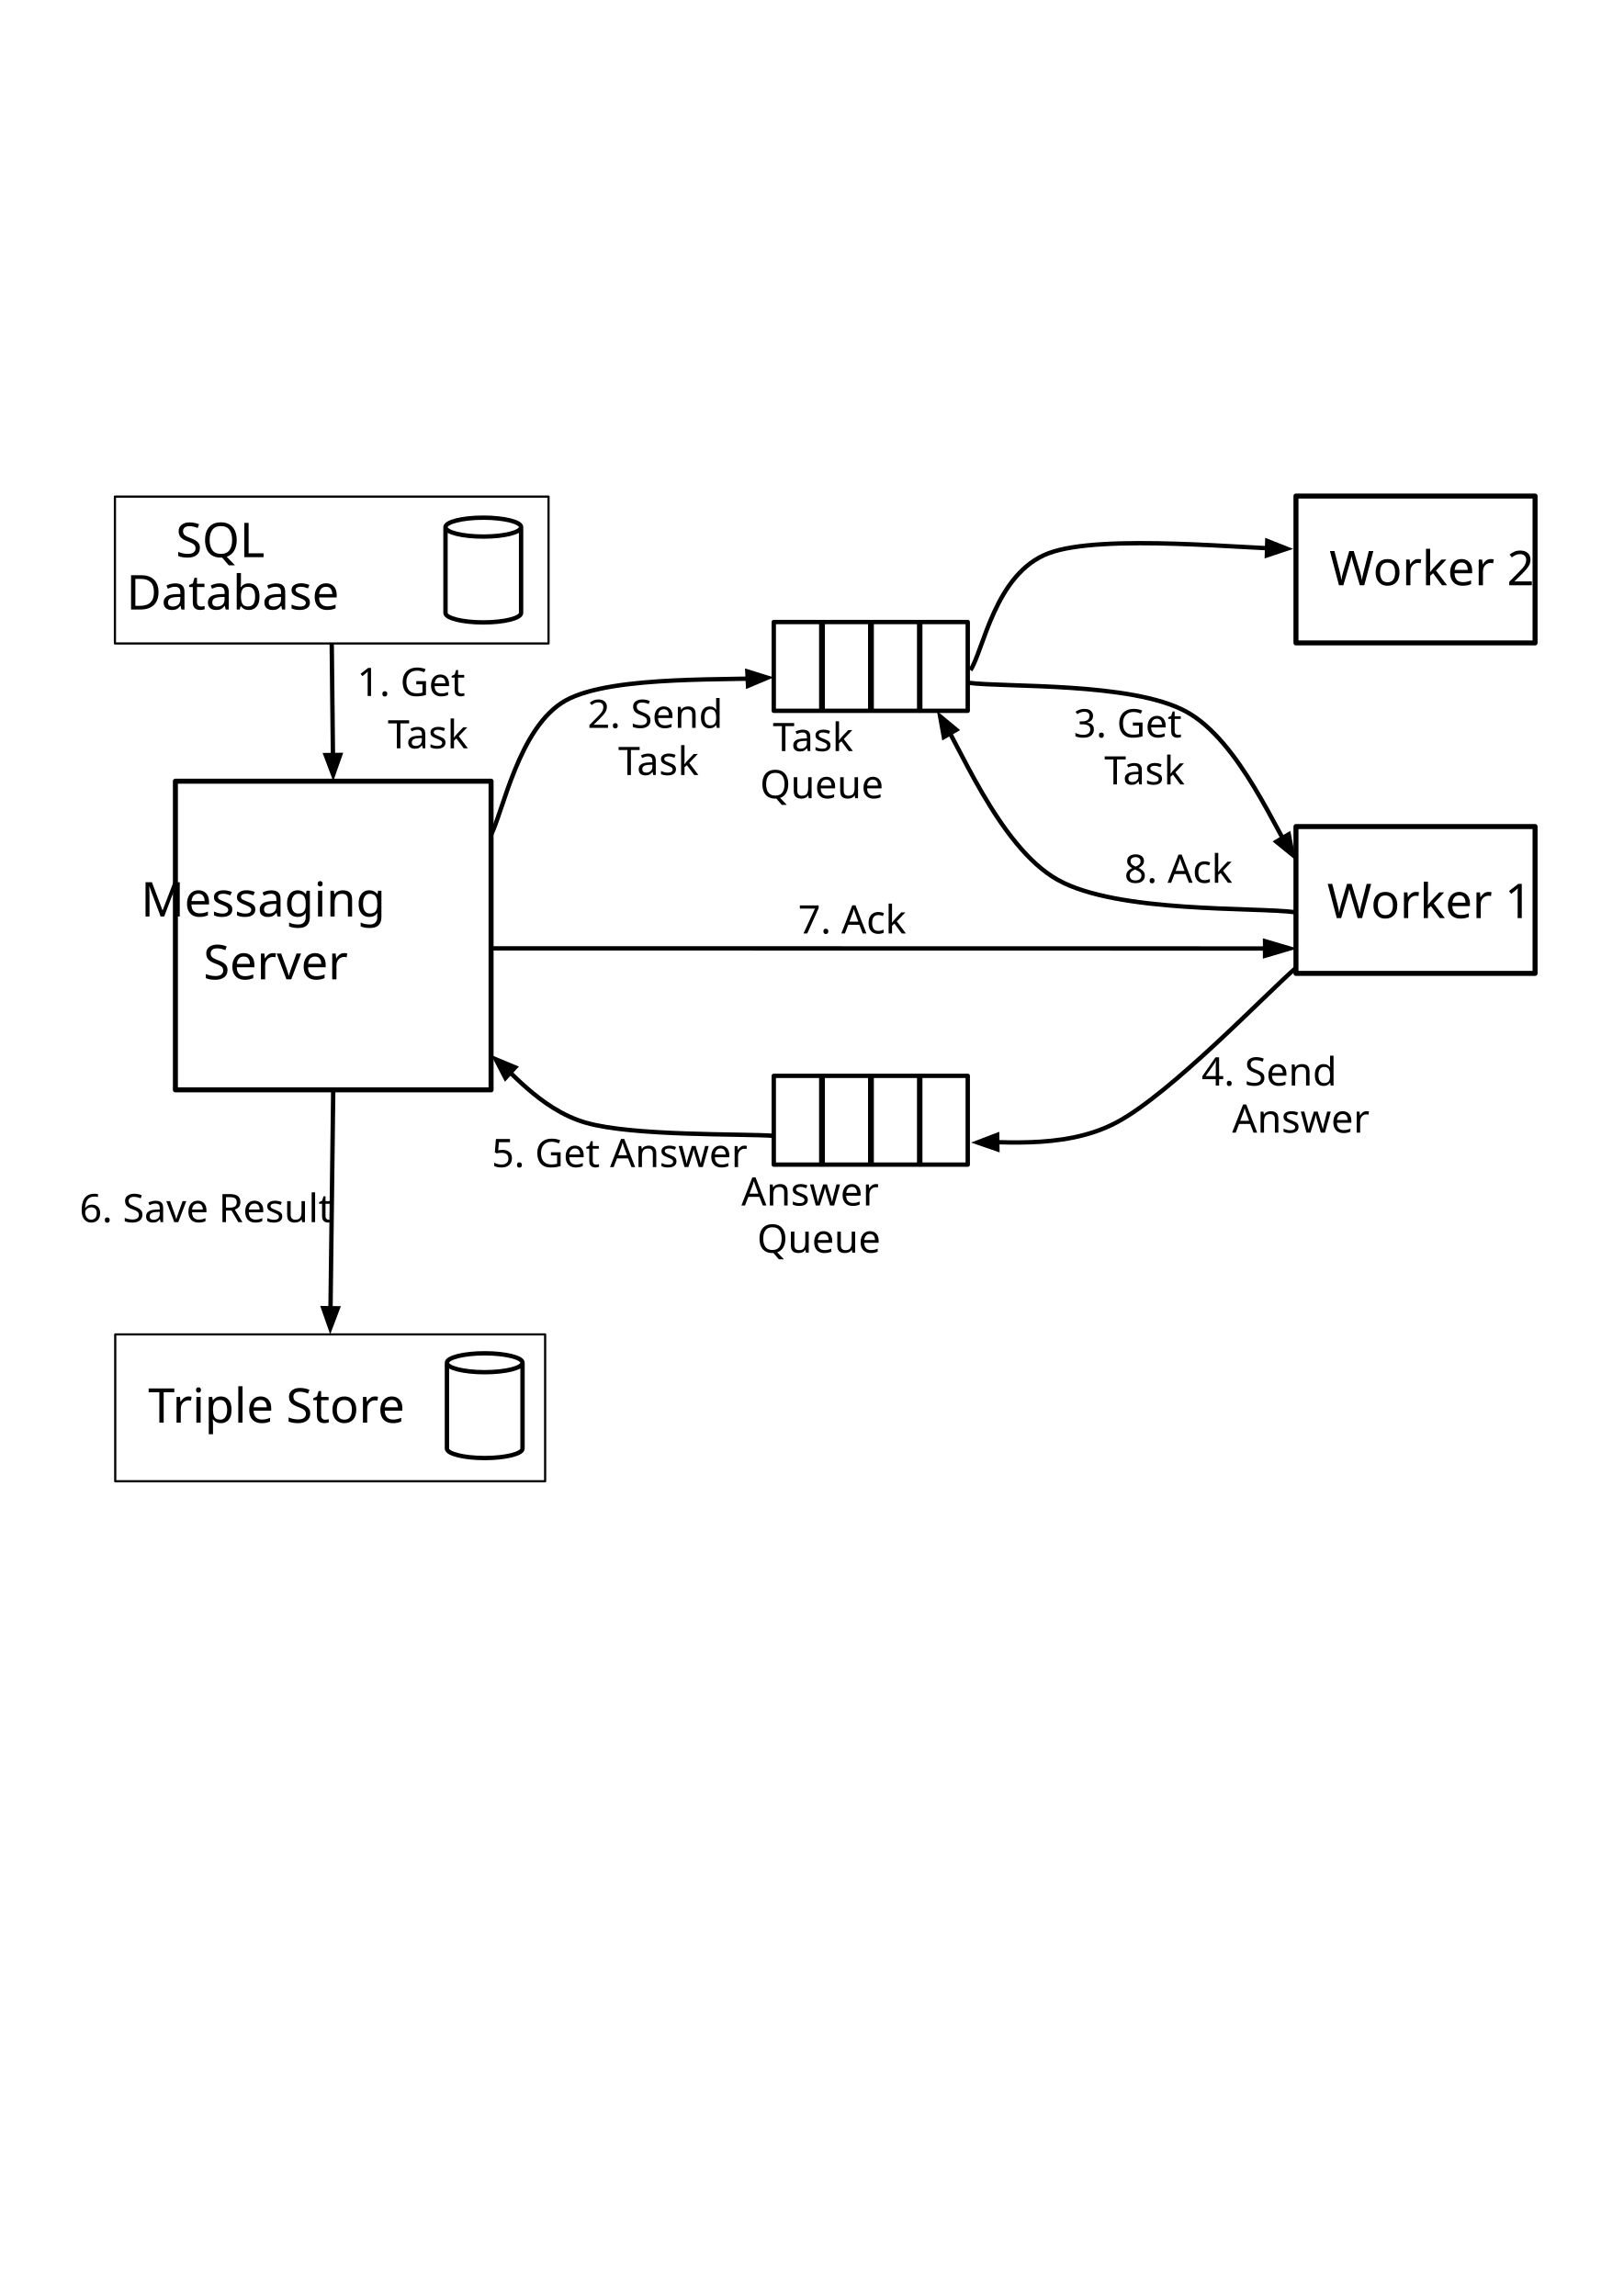
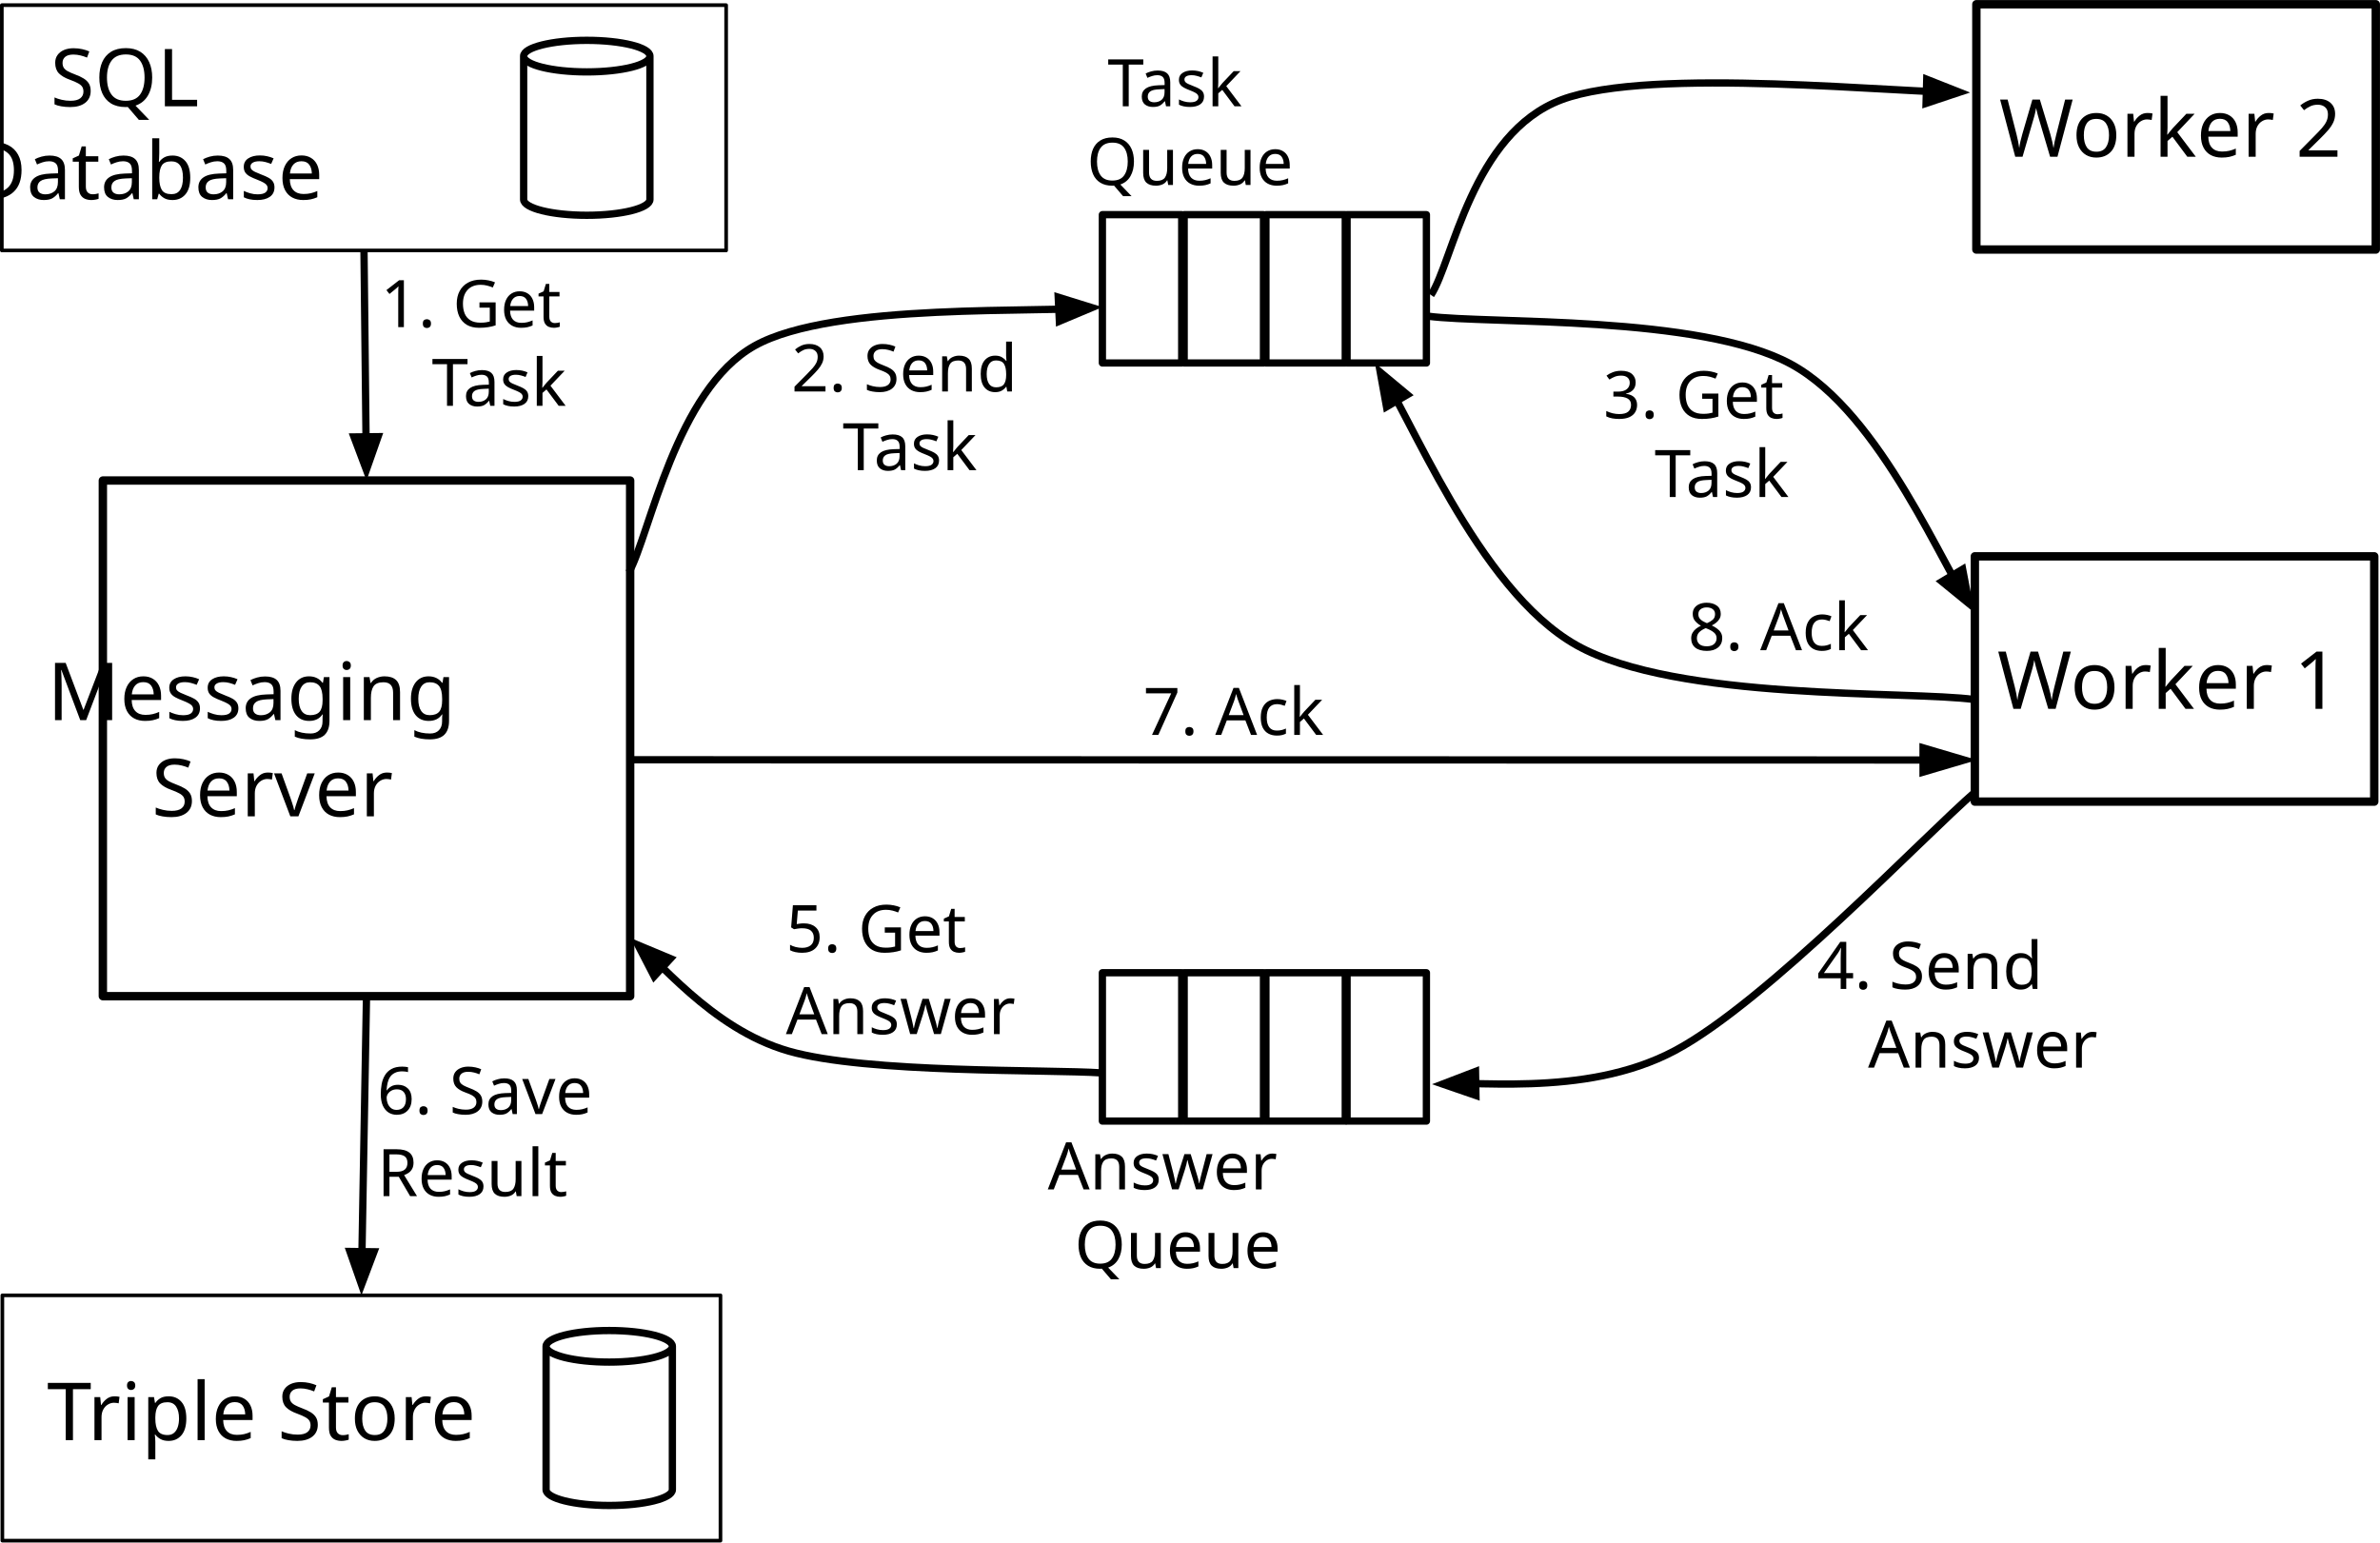
- <svg xmlns="http://www.w3.org/2000/svg" width="744.094" height="1052.362" id="svg2" version="1.1">
+ <svg xmlns="http://www.w3.org/2000/svg" width="652.938" height="423.219" id="svg2" version="1.1">
  <defs id="defs4">
    <clipPath id="g184e9d6d3_348.1">
      <path id="path16" clip-rule="nonzero" d="m 0,0 775,0 0,378.646 -775,0 z" />
    </clipPath>
    <clipPath id="g184e9d6d3_348.2">
      <path id="path73" clip-rule="nonzero" d="M 0,0 328,0 328,87 0,87 z" />
    </clipPath>
  </defs>
-   <g id="layer1">
+   <g id="layer1" transform="translate(-52.16271,-226.2063)">
    <g style="fill:none;stroke:none" id="g3097" transform="translate(52.16271,225.8605)">
      <g transform="translate(-140.2188,-166.4042)" id="g3351">
        <path style="fill:#000000;fill-opacity:0;fill-rule:nonzero" id="path30" d="m 168.436,298.596 144.661,0 0,141.48 -144.661,0 z" />
-         <path style="stroke:#000000;stroke-width:2.3;stroke-linecap:butt;stroke-linejoin:round;fill:none;stroke-opacity:1;stroke-miterlimit:4;stroke-dasharray:none" id="path32" d="m 168.436,298.596 144.661,0 0,141.48 -144.661,0 z" />
+         <path style="fill:none;stroke:#000000;stroke-width:2.3;stroke-linecap:butt;stroke-linejoin:round;stroke-miterlimit:4;stroke-opacity:1;stroke-dasharray:none" id="path32" d="m 168.436,298.596 144.661,0 0,141.48 -144.661,0 z" />
        <path style="fill:#000000;fill-opacity:0;fill-rule:nonzero" id="path38" d="m 140.722,168.163 198.709,0 0,67.307 -198.709,0 z" />
        <path style="stroke:#000000;stroke-width:1;stroke-linecap:butt;stroke-linejoin:round" id="path40" d="m 140.722,168.163 198.709,0 0,67.307 -198.709,0 z" />
-         <path style="fill:none;fill-rule:nonzero" id="path44" d="m 292.213,182.147 0,0 c 0,2.392 7.756,4.331 17.323,4.331 9.567,0 17.323,-1.939 17.323,-4.331 l 0,39.339 c 0,2.392 -7.756,4.331 -17.323,4.331 -9.567,0 -17.323,-1.939 -17.323,-4.331 z" />
-         <path style="fill:none;fill-rule:nonzero" id="path46" d="m 292.213,182.147 0,0 c 0,-2.392 7.756,-4.331 17.323,-4.331 9.567,0 17.323,1.939 17.323,4.331 l 0,0 c 0,2.392 -7.756,4.331 -17.323,4.331 -9.567,0 -17.323,-1.939 -17.323,-4.331 z" />
+         <path style="fill:none" id="path44" d="m 292.213,182.147 0,0 c 0,2.392 7.756,4.331 17.323,4.331 9.567,0 17.323,-1.939 17.323,-4.331 l 0,39.339 c 0,2.392 -7.756,4.331 -17.323,4.331 -9.567,0 -17.323,-1.939 -17.323,-4.331 z" />
+         <path style="fill:none" id="path46" d="m 292.213,182.147 0,0 c 0,-2.392 7.756,-4.331 17.323,-4.331 9.567,0 17.323,1.939 17.323,4.331 l 0,0 c 0,2.392 -7.756,4.331 -17.323,4.331 -9.567,0 -17.323,-1.939 -17.323,-4.331 z" />
        <path style="fill:#000000;fill-opacity:0;fill-rule:nonzero" id="path48" d="m 326.859,182.147 0,0 c 0,2.392 -7.756,4.331 -17.323,4.331 -9.567,0 -17.323,-1.939 -17.323,-4.331 l 0,0 c 0,-2.392 7.756,-4.331 17.323,-4.331 9.567,0 17.323,1.939 17.323,4.331 l 0,39.339 c 0,2.392 -7.756,4.331 -17.323,4.331 -9.567,0 -17.323,-1.939 -17.323,-4.331 l 0,-39.339" />
-         <path style="stroke:#000000;stroke-width:2;stroke-linecap:butt;stroke-linejoin:round;fill:none;stroke-opacity:1" id="path50" d="m 326.859,182.147 0,0 c 0,2.392 -7.756,4.331 -17.323,4.331 -9.567,0 -17.323,-1.939 -17.323,-4.331 l 0,0 c 0,-2.392 7.756,-4.331 17.323,-4.331 9.567,0 17.323,1.939 17.323,4.331 l 0,39.339 c 0,2.392 -7.756,4.331 -17.323,4.331 -9.567,0 -17.323,-1.939 -17.323,-4.331 l 0,-39.339" />
        <path style="fill:#000000;fill-opacity:0;fill-rule:nonzero" id="path52" d="m 240.076,235.47 0.69,63.126" />
        <path style="stroke:#000000;stroke-width:2;stroke-linecap:butt;stroke-linejoin:round;stroke-opacity:1" id="path54" d="m 240.076,235.47 0.559,51.127" />
-         <path style="fill:#000000;fill-rule:evenodd;stroke:#000000;stroke-width:2;stroke-linecap:butt;stroke-opacity:1;fill-opacity:1" id="path56" d="m 237.332,286.633 3.402,9.04 3.204,-9.112 z" />
+         <path style="fill:#000000;fill-opacity:1;fill-rule:evenodd;stroke:#000000;stroke-width:2;stroke-linecap:butt;stroke-opacity:1" id="path56" d="m 237.332,286.633 3.402,9.04 3.204,-9.112 z" />
        <path style="fill:#000000;fill-opacity:0;fill-rule:nonzero" id="path58" d="m 247.272,236.99 78.457,0 0,48 -78.457,0 z" />
        <path style="fill:#000000;fill-opacity:0;fill-rule:nonzero" id="path68" d="m 170.621,369.569 139.713,0 0,37.058 -139.713,0 z" />
-         <path style="fill:#000000;fill-opacity:0;fill-rule:nonzero" id="path77" d="m 140.867,552.163 197.008,0 0,67.307 -197.008,0 z" />
-         <path style="stroke:#000000;stroke-width:1;stroke-linecap:butt;stroke-linejoin:round" id="path79" d="m 140.867,552.163 197.008,0 0,67.307 -197.008,0 z" />
-         <path style="fill:#000000;fill-opacity:0;fill-rule:nonzero" id="path87" d="m 325.719,566.064 0,0 c 0,2.4 -7.784,4.346 -17.386,4.346 -9.602,0 -17.386,-1.946 -17.386,-4.346 l 0,0 c 0,-2.401 7.784,-4.346 17.386,-4.346 9.602,0 17.386,1.946 17.386,4.346 l 0,39.307 c 0,2.401 -7.784,4.346 -17.386,4.346 -9.602,0 -17.386,-1.946 -17.386,-4.346 l 0,-39.307" />
+         <path style="fill:#000000;fill-opacity:0;fill-rule:nonzero" id="path77" d="m 140.867,522.163 197.008,0 0,67.307 -197.008,0 z" />
+         <path style="stroke:#000000;stroke-width:1;stroke-linecap:butt;stroke-linejoin:round" id="path79" d="m 140.867,522.163 197.008,0 0,67.307 -197.008,0 z" />
+         <path style="fill:#000000;fill-opacity:0;fill-rule:nonzero" id="path87" d="m 325.719,536.064 0,0 c 0,2.4 -7.784,4.346 -17.386,4.346 -9.602,0 -17.386,-1.946 -17.386,-4.346 l 0,0 c 0,-2.401 7.784,-4.346 17.386,-4.346 9.602,0 17.386,1.946 17.386,4.346 l 0,39.307 c 0,2.401 -7.784,4.346 -17.386,4.346 -9.602,0 -17.386,-1.946 -17.386,-4.346 l 0,-39.307" />
        <path style="fill:#000000;fill-opacity:0;fill-rule:nonzero" id="path91" d="m 240.766,440.076 -1.396,112.087" />
-         <path style="stroke:#000000;stroke-width:2;stroke-linecap:butt;stroke-linejoin:round;stroke-opacity:1" id="path93" d="m 240.766,440.076 -1.246,100.088" />
-         <path style="fill:#000000;fill-rule:evenodd;stroke:#000000;stroke-width:2;stroke-linecap:butt;stroke-opacity:1;fill-opacity:1" id="path95" d="m 236.217,540.122 3.19,9.117 3.416,-9.034 z" />
+         <path style="stroke:#000000;stroke-width:2;stroke-linecap:butt;stroke-linejoin:round;stroke-opacity:1" id="path93" d="m 240.766,440.076 -1.246,70.266" />
+         <path style="fill:#000000;fill-opacity:1;fill-rule:evenodd;stroke:#000000;stroke-width:2;stroke-linecap:butt;stroke-opacity:1" id="path95" d="m 236.217,510.123 3.19,9.117 3.416,-9.034 z" />
        <path style="fill:#000000;fill-opacity:0;fill-rule:nonzero" id="path97" d="m 173.383,446.852 78.457,0 0,48 -78.457,0 z" />
        <path style="fill:#000000;fill-opacity:0;fill-rule:nonzero" id="path103" d="m 442.457,461.131 c -14.309,-0.996 -64.291,0.198 -85.852,-5.978 -21.561,-6.176 -36.262,-25.901 -43.514,-31.081" />
-         <path style="stroke:#000000;stroke-width:2;stroke-linecap:butt;stroke-linejoin:round;fill:none;stroke-opacity:1" id="path105" d="m 442.457,461.131 c -14.309,-0.996 -64.291,0.198 -85.852,-5.978 -10.781,-3.088 -19.846,-9.563 -27.123,-15.914 -1.819,-1.588 -3.527,-3.168 -5.121,-4.685 -0.797,-0.759 -1.566,-1.502 -2.307,-2.222 l -0.135,-0.132" />
-         <path style="fill:#000000;fill-rule:evenodd;stroke:#000000;stroke-width:2;stroke-linecap:butt;stroke-opacity:1;fill-opacity:1" id="path107" d="m 324.156,429.77 -8.915,-3.717 4.44,8.578 z" />
+         <path style="fill:none;stroke:#000000;stroke-width:2;stroke-linecap:butt;stroke-linejoin:round;stroke-opacity:1" id="path105" d="m 442.457,461.131 c -14.309,-0.996 -64.291,0.198 -85.852,-5.978 -10.781,-3.088 -19.846,-9.563 -27.123,-15.914 -1.819,-1.588 -3.527,-3.168 -5.121,-4.685 -0.797,-0.759 -1.566,-1.502 -2.307,-2.222 l -0.135,-0.132" />
+         <path style="fill:#000000;fill-opacity:1;fill-rule:evenodd;stroke:#000000;stroke-width:2;stroke-linecap:butt;stroke-opacity:1" id="path107" d="m 324.156,429.77 -8.915,-3.717 4.44,8.578 z" />
        <path style="fill:#000000;fill-opacity:0;fill-rule:nonzero" id="path109" d="m 356.63,453.131 78.457,0 0,40.693 -78.457,0 z" />
        <path style="fill:#000000;fill-opacity:0;fill-rule:nonzero" id="path115" d="m 312.761,323.803 c 5.746,-10.362 12.825,-50.039 34.478,-62.17 21.653,-12.131 79.534,-8.846 95.441,-10.616" />
-         <path style="stroke:#000000;stroke-width:2;stroke-linecap:butt;stroke-linejoin:round;fill:none;stroke-opacity:1" id="path117" d="m 312.761,323.803 c 5.746,-10.362 12.825,-50.039 34.478,-62.17 10.827,-6.065 30.71,-8.277 49.875,-9.193 9.583,-0.458 18.986,-0.593 26.987,-0.723 2,-0.033 3.913,-0.065 5.719,-0.102 l 0.873,-0.02" />
-         <path style="fill:#000000;fill-rule:evenodd;stroke:#000000;stroke-width:2;stroke-linecap:butt;stroke-opacity:1;fill-opacity:1" id="path119" d="m 430.853,254.895 8.907,-3.736 -9.225,-2.863 z" />
+         <path style="fill:none;stroke:#000000;stroke-width:2;stroke-linecap:butt;stroke-linejoin:round;stroke-opacity:1" id="path117" d="m 312.761,323.803 c 5.746,-10.362 12.825,-50.039 34.478,-62.17 10.827,-6.065 30.71,-8.277 49.875,-9.193 9.583,-0.458 18.986,-0.593 26.987,-0.723 2,-0.033 3.913,-0.065 5.719,-0.102 l 0.873,-0.02" />
+         <path style="fill:#000000;fill-opacity:1;fill-rule:evenodd;stroke:#000000;stroke-width:2;stroke-linecap:butt;stroke-opacity:1" id="path119" d="m 430.853,254.895 8.907,-3.736 -9.225,-2.863 z" />
        <path style="fill:#000000;fill-opacity:0;fill-rule:nonzero" id="path121" d="m 396.63,343.479 78.457,0 0,48 -78.457,0 z" />
        <path style="fill:#000000;fill-opacity:0;fill-rule:nonzero" id="path125" d="m 356.63,247.479 78.457,0 0,48 -78.457,0 z" />
        <path style="fill:#000000;fill-opacity:0;fill-rule:nonzero" id="path131" d="m 681.958,358.698 c -18.2,-2.483 -81.775,0.495 -109.2,-14.898 -27.425,-15.393 -46.124,-64.548 -55.348,-77.457" />
-         <path style="stroke:#000000;stroke-width:2;stroke-linecap:butt;stroke-linejoin:round;fill:none;stroke-opacity:1" id="path133" d="m 681.958,358.698 c -18.2,-2.483 -81.775,0.495 -109.2,-14.898 -13.712,-7.696 -25.243,-23.833 -34.499,-39.66 -4.628,-7.913 -8.687,-15.749 -12.166,-22.413 -0.87,-1.666 -1.703,-3.259 -2.5,-4.761 l -0.137,-0.257" />
-         <path style="fill:#000000;fill-rule:evenodd;stroke:#000000;stroke-width:2;stroke-linecap:butt;stroke-opacity:1;fill-opacity:1" id="path135" d="m 526.309,275.044 -7.427,-6.176 1.719,9.504 z" />
+         <path style="fill:none;stroke:#000000;stroke-width:2;stroke-linecap:butt;stroke-linejoin:round;stroke-opacity:1" id="path133" d="m 681.958,358.698 c -18.2,-2.483 -81.775,0.495 -109.2,-14.898 -13.712,-7.696 -25.243,-23.833 -34.499,-39.66 -4.628,-7.913 -8.687,-15.749 -12.166,-22.413 -0.87,-1.666 -1.703,-3.259 -2.5,-4.761 l -0.137,-0.257" />
+         <path style="fill:#000000;fill-opacity:1;fill-rule:evenodd;stroke:#000000;stroke-width:2;stroke-linecap:butt;stroke-opacity:1" id="path135" d="m 526.309,275.044 -7.427,-6.176 1.719,9.504 z" />
        <path style="fill:#000000;fill-opacity:0;fill-rule:nonzero" id="path137" d="m 681.958,167.913 109.575,0 0,67.307 -109.575,0 z" />
-         <path style="fill:none;stroke:#000000;stroke-width:2.3;stroke-linecap:butt;stroke-linejoin:round;stroke-miterlimit:4;stroke-opacity:1;stroke-dasharray:none" id="path139" d="m 681.958,167.913 109.575,0 0,67.307 -109.575,0 z" />
+         <path style="fill:none;stroke:#000000;stroke-width:2.3;stroke-linecap:butt;stroke-linejoin:round;stroke-miterlimit:4;stroke-opacity:1;stroke-dasharray:none" id="path139" d="m 682.424,167.913 109.575,0 0,67.307 -109.575,0 z" />
        <path style="fill:#000000;fill-opacity:0;fill-rule:nonzero" id="path143" d="m 681.958,319.391 109.575,0 0,67.307 -109.575,0 z" />
-         <path style="stroke:#000000;stroke-width:2.3;stroke-linecap:butt;stroke-linejoin:round;fill:none;stroke-opacity:1;stroke-miterlimit:4;stroke-dasharray:none" id="path145" d="m 681.958,319.391 109.575,0 0,67.307 -109.575,0 z" />
+         <path style="fill:none;stroke:#000000;stroke-width:2.3;stroke-linecap:butt;stroke-linejoin:round;stroke-miterlimit:4;stroke-opacity:1;stroke-dasharray:none" id="path145" d="m 682.005,319.391 109.575,0 0,67.307 -109.575,0 z" />
        <path style="fill:#000000;fill-opacity:0;fill-rule:nonzero" id="path149" d="m 442.651,225.651 21.764,0 0,40.693 -21.764,0 z" />
        <path style="stroke:#000000;stroke-width:2;stroke-linecap:butt;stroke-linejoin:round;stroke-opacity:1" id="path151" d="m 442.651,225.651 21.764,0 0,40.693 -21.764,0 z" />
        <path style="fill:#000000;fill-opacity:0;fill-rule:nonzero" id="path153" d="m 465.086,225.651 21.764,0 0,40.693 -21.764,0 z" />
        <path style="stroke:#000000;stroke-width:2;stroke-linecap:butt;stroke-linejoin:round;stroke-opacity:1" id="path155" d="m 465.086,225.651 21.764,0 0,40.693 -21.764,0 z" />
        <path style="fill:#000000;fill-opacity:0;fill-rule:nonzero" id="path157" d="m 487.52,225.651 21.764,0 0,40.693 -21.764,0 z" />
        <path style="stroke:#000000;stroke-width:2;stroke-linecap:butt;stroke-linejoin:round;stroke-opacity:1" id="path159" d="m 487.52,225.651 21.764,0 0,40.693 -21.764,0 z" />
        <path style="fill:#000000;fill-opacity:0;fill-rule:nonzero" id="path161" d="m 509.781,225.651 21.764,0 0,40.693 -21.764,0 z" />
        <path style="stroke:#000000;stroke-width:2;stroke-linecap:butt;stroke-linejoin:round;stroke-opacity:1" id="path163" d="m 509.781,225.651 21.764,0 0,40.693 -21.764,0 z" />
        <path style="fill:#000000;fill-opacity:0;fill-rule:nonzero" id="path165" d="m 442.651,433.651 21.764,0 0,40.693 -21.764,0 z" />
        <path style="stroke:#000000;stroke-width:2;stroke-linecap:butt;stroke-linejoin:round;stroke-opacity:1" id="path167" d="m 442.651,433.651 21.764,0 0,40.693 -21.764,0 z" />
        <path style="fill:#000000;fill-opacity:0;fill-rule:nonzero" id="path169" d="m 465.086,433.651 21.764,0 0,40.693 -21.764,0 z" />
        <path style="stroke:#000000;stroke-width:2;stroke-linecap:butt;stroke-linejoin:round;stroke-opacity:1" id="path171" d="m 465.086,433.651 21.764,0 0,40.693 -21.764,0 z" />
        <path style="fill:#000000;fill-opacity:0;fill-rule:nonzero" id="path173" d="m 487.52,433.651 21.764,0 0,40.693 -21.764,0 z" />
        <path style="stroke:#000000;stroke-width:2;stroke-linecap:butt;stroke-linejoin:round;stroke-opacity:1" id="path175" d="m 487.52,433.651 21.764,0 0,40.693 -21.764,0 z" />
        <path style="fill:#000000;fill-opacity:0;fill-rule:nonzero" id="path177" d="m 509.781,433.651 21.764,0 0,40.693 -21.764,0 z" />
        <path style="stroke:#000000;stroke-width:2;stroke-linecap:butt;stroke-linejoin:round;stroke-opacity:1" id="path179" d="m 509.781,433.651 21.764,0 0,40.693 -21.764,0 z" />
        <path style="fill:#000000;fill-opacity:0;fill-rule:nonzero" id="path181" d="m 596.63,325.131 78.457,0 0,48 -78.457,0 z" />
        <path style="fill:#000000;fill-opacity:0;fill-rule:nonzero" id="path185" d="m 532.037,253.509 c 16.583,2.189 74.508,-0.436 99.496,13.135 24.988,13.571 42.025,56.911 50.43,68.293" />
-         <path style="stroke:#000000;stroke-width:2;stroke-linecap:butt;stroke-linejoin:round;fill:none;stroke-opacity:1" id="path187" d="m 532.037,253.509 c 16.583,2.189 74.508,-0.436 99.496,13.135 12.494,6.786 23,21.013 31.433,34.967 4.217,6.977 7.915,13.886 11.085,19.761 0.396,0.734 0.784,1.453 1.164,2.153 l 0.602,1.104" />
-         <path style="fill:#000000;fill-rule:evenodd;stroke:#000000;stroke-width:2;stroke-linecap:butt;stroke-opacity:1;fill-opacity:1" id="path189" d="m 672.979,326.322 7.486,6.103 -1.811,-9.487 z" />
+         <path style="fill:none;stroke:#000000;stroke-width:2;stroke-linecap:butt;stroke-linejoin:round;stroke-opacity:1" id="path187" d="m 532.037,253.509 c 16.583,2.189 74.508,-0.436 99.496,13.135 12.494,6.786 23,21.013 31.433,34.967 4.217,6.977 7.915,13.886 11.085,19.761 0.396,0.734 0.784,1.453 1.164,2.153 l 0.602,1.104" />
+         <path style="fill:#000000;fill-opacity:1;fill-rule:evenodd;stroke:#000000;stroke-width:2;stroke-linecap:butt;stroke-opacity:1" id="path189" d="m 672.979,326.322 7.486,6.103 -1.811,-9.487 z" />
        <path style="fill:#000000;fill-opacity:0;fill-rule:nonzero" id="path191" d="m 684.108,386.021 c -13.74,11.837 -57.267,57.654 -82.439,71.023 -25.172,13.369 -57.16,7.66 -68.592,9.191" />
        <path style="fill:none;stroke:#000000;stroke-width:2;stroke-linecap:butt;stroke-linejoin:round;stroke-opacity:1" id="path193" d="m 682.108,384.021 c -13.74,11.837 -57.267,57.654 -82.439,71.023 -12.586,6.685 -26.876,8.599 -39.448,9.035 -6.286,0.218 -12.143,0.065 -17.143,-0.046 l -0.002,-9e-5" />
        <path style="fill:#000000;fill-opacity:1;fill-rule:evenodd;stroke:#000000;stroke-width:2;stroke-linecap:butt;stroke-opacity:1" id="path195" d="m 545.019,460.73 -9.019,3.456 9.131,3.15 z" />
        <path style="fill:#000000;fill-opacity:0;fill-rule:nonzero" id="path197" d="m 628.63,421.131 78.457,0 0,48 -78.457,0 z" />
        <path style="fill:#000000;fill-opacity:0;fill-rule:nonzero" id="path203" d="m 580.63,253.131 78.457,0 0,48 -78.457,0 z" />
        <path style="fill:#000000;fill-opacity:0;fill-rule:nonzero" id="path209" d="m 452.63,469.131 78.457,0 0,48 -78.457,0 z" />
        <path style="fill:#000000;fill-opacity:0;fill-rule:nonzero" id="path215" d="m 444.63,261.131 78.457,0 0,48 -78.457,0 z" />
        <path style="fill:#000000;fill-opacity:0;fill-rule:nonzero" id="path221" d="m 313.089,375.215 366.709,0.063" />
-         <path style="stroke:#000000;stroke-width:2;stroke-linecap:butt;stroke-linejoin:round;fill:none;stroke-opacity:1" id="path223" d="m 313.089,375.215 354.709,0.061" />
+         <path style="fill:none;stroke:#000000;stroke-width:2;stroke-linecap:butt;stroke-linejoin:round;stroke-opacity:1" id="path223" d="m 313.089,375.215 354.709,0.061" />
        <path style="fill:#000000;fill-opacity:1;fill-rule:evenodd;stroke:#000000;stroke-width:2.167;stroke-linecap:butt;stroke-opacity:1" id="path225" d="m 667.881,378.496 10.93,-3.219 -10.929,-3.222 z" />
        <path style="fill:#000000;fill-opacity:0;fill-rule:nonzero" id="path227" d="m 532.794,247.698 c 5.97,-8.93 11.166,-44.318 35.819,-53.579 24.653,-9.261 93.415,-1.654 112.098,-1.985" />
-         <path style="stroke:#000000;stroke-width:2;stroke-linecap:butt;stroke-linejoin:round;fill:none;stroke-opacity:1" id="path229" d="m 532.794,247.698 c 5.97,-8.93 11.166,-44.318 35.819,-53.579 12.326,-4.63 35.68,-5.044 58.288,-4.341 11.304,0.351 22.421,0.982 31.88,1.504 2.365,0.131 4.626,0.254 6.76,0.365 1.067,0.055 2.103,0.108 3.104,0.156 l 0.071,0.003" />
-         <path style="fill:#000000;fill-rule:evenodd;stroke:#000000;stroke-width:2;stroke-linecap:butt;stroke-opacity:1;fill-opacity:1" id="path231" d="m 668.625,195.109 9.163,-3.054 -8.982,-3.551 z" />
-         <text xml:space="preserve" style="font-size:22px;font-style:italic;font-variant:normal;font-weight:bold;font-stretch:normal;line-height:100%;letter-spacing:0px;word-spacing:0px;fill:#000000;fill-opacity:1;stroke:none;font-family:CMU Serif;-inkscape-font-specification:CMU Serif Bold Italic" x="219.318" y="195.906" id="text3965">
-           <tspan id="tspan3967" x="223.326" y="195.906" style="font-size:22px;font-style:normal;font-weight:500;text-align:center;line-height:100%;text-anchor:middle;-inkscape-font-specification:CMU Serif Medium">SQL </tspan>
-           <tspan x="223.326" y="219.906" style="font-size:22px;font-style:normal;font-weight:500;text-align:center;line-height:120%;text-anchor:middle;-inkscape-font-specification:CMU Serif Medium" id="tspan4153">Database </tspan>
-         </text>
-         <text xml:space="preserve" style="font-size:40px;font-style:italic;font-variant:normal;font-weight:bold;font-stretch:normal;line-height:120%;letter-spacing:0px;word-spacing:0px;fill:#000000;fill-opacity:1;stroke:none;font-family:CMU Classical Serif;-inkscape-font-specification:CMU Classical Serif Bold Italic" x="251.701" y="259.535" id="text3969">
-           <tspan id="tspan3971" x="251.701" y="259.535" style="font-size:18px;font-style:normal;font-variant:normal;font-weight:500;font-stretch:normal;line-height:120%;font-family:CMU Serif;-inkscape-font-specification:CMU Serif Medium">1. Get </tspan>
-           <tspan x="251.701" y="283.535" style="font-size:18px;font-style:normal;font-variant:normal;font-weight:500;font-stretch:normal;line-height:120%;font-family:CMU Serif;-inkscape-font-specification:CMU Serif Medium" id="tspan4255">   Task</tspan>
+         <path style="fill:none;stroke:#000000;stroke-width:2;stroke-linecap:butt;stroke-linejoin:round;stroke-opacity:1" id="path229" d="m 532.794,247.698 c 5.97,-8.93 11.166,-44.318 35.819,-53.579 12.326,-4.63 35.68,-5.044 58.288,-4.341 11.304,0.351 22.421,0.982 31.88,1.504 2.365,0.131 4.626,0.254 6.76,0.365 1.067,0.055 2.103,0.108 3.104,0.156 l 0.071,0.003" />
+         <path style="fill:#000000;fill-opacity:1;fill-rule:evenodd;stroke:#000000;stroke-width:2;stroke-linecap:butt;stroke-opacity:1" id="path231" d="m 668.625,195.109 9.163,-3.054 -8.982,-3.551 z" />
+         <g id="g3096" transform="translate(-8.337507,0)">
+           <path d="m 326.859,182.147 0,0 c 0,2.392 -7.756,4.331 -17.323,4.331 -9.567,0 -17.323,-1.939 -17.323,-4.331 l 0,0 c 0,-2.392 7.756,-4.331 17.323,-4.331 9.567,0 17.323,1.939 17.323,4.331 l 0,39.339 c 0,2.392 -7.756,4.331 -17.323,4.331 -9.567,0 -17.323,-1.939 -17.323,-4.331 l 0,-39.339" id="path50" style="fill:none;stroke:#000000;stroke-width:2;stroke-linecap:butt;stroke-linejoin:round;stroke-opacity:1" />
+           <text id="text3965" y="195.906" x="219.318" style="font-size:22px;font-style:italic;font-variant:normal;font-weight:bold;font-stretch:normal;line-height:120%;letter-spacing:0px;word-spacing:0px;fill:#000000;fill-opacity:1;stroke:none;font-family:CMU Serif;-inkscape-font-specification:CMU Serif Bold Italic" xml:space="preserve">
+             <tspan style="font-size:22px;font-style:normal;font-weight:500;text-align:center;line-height:100%;text-anchor:middle;-inkscape-font-specification:CMU Serif Medium" y="195.906" x="222.82" id="tspan3967">SQL </tspan>
+             <tspan id="tspan4153" style="font-size:22px;font-style:normal;font-weight:500;text-align:center;line-height:120%;text-anchor:middle;-inkscape-font-specification:CMU Serif Medium" y="221.414" x="222.82">Database </tspan>
+           </text>
+         </g>
+         <text xml:space="preserve" style="font-size:40px;font-style:italic;font-variant:normal;font-weight:bold;font-stretch:normal;line-height:120%;letter-spacing:0px;word-spacing:0px;fill:#000000;fill-opacity:1;stroke:none;font-family:CMU Classical Serif;-inkscape-font-specification:CMU Classical Serif Bold Italic" x="244.63" y="256.505" id="text3969">
+           <tspan id="tspan3971" x="244.63" y="256.505" style="font-size:18px;font-style:normal;font-variant:normal;font-weight:500;font-stretch:normal;line-height:120%;font-family:CMU Serif;-inkscape-font-specification:CMU Serif Medium">1. Get </tspan>
+           <tspan x="244.63" y="278.105" style="font-size:18px;font-style:normal;font-variant:normal;font-weight:500;font-stretch:normal;line-height:120%;font-family:CMU Serif;-inkscape-font-specification:CMU Serif Medium" id="tspan4255">   Task</tspan>
        </text>
        <text xml:space="preserve" style="font-size:18px;font-style:italic;font-variant:normal;font-weight:bold;font-stretch:normal;line-height:120%;letter-spacing:0px;word-spacing:0px;fill:#000000;fill-opacity:1;stroke:none;font-family:CMU Classical Serif;-inkscape-font-specification:CMU Classical Serif Bold Italic" x="357.327" y="274.162" id="text3969-3">
          <tspan id="tspan3971-3" x="357.327" y="274.162" style="font-size:18px;font-style:normal;font-variant:normal;font-weight:500;font-stretch:normal;line-height:120%;font-family:CMU Serif;-inkscape-font-specification:CMU Serif Medium">2. Send </tspan>
          <tspan x="357.327" y="295.762" style="font-size:18px;font-style:normal;font-variant:normal;font-weight:500;font-stretch:normal;line-height:120%;font-family:CMU Serif;-inkscape-font-specification:CMU Serif Medium" id="tspan4257">   Task</tspan>
        </text>
-         <text xml:space="preserve" style="font-size:18px;font-style:italic;font-variant:normal;font-weight:bold;font-stretch:normal;line-height:120%;letter-spacing:0px;word-spacing:0px;fill:#000000;fill-opacity:1;stroke:none;font-family:CMU Classical Serif;-inkscape-font-specification:CMU Classical Serif Bold Italic" x="580.08" y="278.487" id="text3969-3-1">
-           <tspan id="tspan3971-3-5" x="580.08" y="278.487" style="font-size:18px;font-style:normal;font-variant:normal;font-weight:500;font-stretch:normal;line-height:120%;font-family:CMU Serif;-inkscape-font-specification:CMU Serif Medium">3. Get </tspan>
-           <tspan x="580.08" y="300.087" style="font-size:18px;font-style:normal;font-variant:normal;font-weight:500;font-stretch:normal;line-height:120%;font-family:CMU Serif;-inkscape-font-specification:CMU Serif Medium" id="tspan4259">   Task</tspan>
+         <text xml:space="preserve" style="font-size:18px;font-style:italic;font-variant:normal;font-weight:bold;font-stretch:normal;line-height:120%;letter-spacing:0px;word-spacing:0px;fill:#000000;fill-opacity:1;stroke:none;font-family:CMU Classical Serif;-inkscape-font-specification:CMU Classical Serif Bold Italic" x="580.08" y="281.517" id="text3969-3-1">
+           <tspan id="tspan3971-3-5" x="580.08" y="281.517" style="font-size:18px;font-style:normal;font-variant:normal;font-weight:500;font-stretch:normal;line-height:120%;font-family:CMU Serif;-inkscape-font-specification:CMU Serif Medium">3. Get </tspan>
+           <tspan x="580.08" y="303.117" style="font-size:18px;font-style:normal;font-variant:normal;font-weight:500;font-stretch:normal;line-height:120%;font-family:CMU Serif;-inkscape-font-specification:CMU Serif Medium" id="tspan4259">   Task</tspan>
        </text>
        <text xml:space="preserve" style="font-size:18px;font-style:italic;font-variant:normal;font-weight:bold;font-stretch:normal;line-height:120%;letter-spacing:0px;word-spacing:0px;fill:#000000;fill-opacity:1;stroke:none;font-family:CMU Classical Serif;-inkscape-font-specification:CMU Classical Serif Bold Italic" x="638.669" y="438.091" id="text3969-3-8">
          <tspan id="tspan3971-3-8" x="638.669" y="438.091" style="font-size:18px;font-style:normal;font-variant:normal;font-weight:500;font-stretch:normal;line-height:120%;font-family:CMU Serif;-inkscape-font-specification:CMU Serif Medium">4. Send </tspan>
          <tspan x="638.669" y="459.691" style="font-size:18px;font-style:normal;font-variant:normal;font-weight:500;font-stretch:normal;line-height:120%;font-family:CMU Serif;-inkscape-font-specification:CMU Serif Medium" id="tspan4261">   Answer</tspan>
        </text>
-         <text xml:space="preserve" style="font-size:18px;font-style:italic;font-variant:normal;font-weight:bold;font-stretch:normal;line-height:125%;letter-spacing:0px;word-spacing:0px;fill:#000000;fill-opacity:1;stroke:none;font-family:CMU Classical Serif;-inkscape-font-specification:CMU Classical Serif Bold Italic" x="313.4" y="475.467" id="text3969-3-9">
-           <tspan id="tspan3971-3-6" x="313.4" y="475.467" style="font-size:18px;font-style:normal;font-variant:normal;font-weight:500;font-stretch:normal;font-family:CMU Serif;-inkscape-font-specification:CMU Serif Medium">5. Get Answer</tspan>
+         <text xml:space="preserve" style="font-size:18px;font-style:italic;font-variant:normal;font-weight:bold;font-stretch:normal;line-height:125%;letter-spacing:0px;word-spacing:0px;fill:#000000;fill-opacity:1;stroke:none;font-family:CMU Classical Serif;-inkscape-font-specification:CMU Classical Serif Bold Italic" x="355.826" y="427.99" id="text3969-3-9">
+           <tspan id="tspan3971-3-6" x="355.826" y="427.99" style="font-size:18px;font-style:normal;font-variant:normal;font-weight:500;font-stretch:normal;font-family:CMU Serif;-inkscape-font-specification:CMU Serif Medium">5. Get </tspan>
+           <tspan x="355.826" y="450.49" style="font-size:18px;font-style:normal;font-variant:normal;font-weight:500;font-stretch:normal;font-family:CMU Serif;-inkscape-font-specification:CMU Serif Medium" id="tspan3109">Answer</tspan>
        </text>
-         <text xml:space="preserve" style="font-size:18px;font-style:italic;font-variant:normal;font-weight:bold;font-stretch:normal;line-height:125%;letter-spacing:0px;word-spacing:0px;fill:#000000;fill-opacity:1;stroke:none;font-family:CMU Classical Serif;-inkscape-font-specification:CMU Classical Serif Bold Italic" x="124.501" y="500.72" id="text3969-3-0">
-           <tspan id="tspan3971-3-9" x="124.501" y="500.72" style="font-size:18px;font-style:normal;font-variant:normal;font-weight:500;font-stretch:normal;font-family:CMU Serif;-inkscape-font-specification:CMU Serif Medium">6. Save Result</tspan>
+         <text xml:space="preserve" style="font-size:18px;font-style:italic;font-variant:normal;font-weight:bold;font-stretch:normal;line-height:125%;letter-spacing:0px;word-spacing:0px;fill:#000000;fill-opacity:1;stroke:none;font-family:CMU Classical Serif;-inkscape-font-specification:CMU Classical Serif Bold Italic" x="243.699" y="472.436" id="text3969-3-0">
+           <tspan id="tspan3971-3-9" x="243.699" y="472.436" style="font-size:18px;font-style:normal;font-variant:normal;font-weight:500;font-stretch:normal;font-family:CMU Serif;-inkscape-font-specification:CMU Serif Medium">6. Save </tspan>
+           <tspan x="243.699" y="494.936" style="font-size:18px;font-style:normal;font-variant:normal;font-weight:500;font-stretch:normal;font-family:CMU Serif;-inkscape-font-specification:CMU Serif Medium" id="tspan3102">Result</tspan>
        </text>
        <text xml:space="preserve" style="font-size:18px;font-style:italic;font-variant:normal;font-weight:bold;font-stretch:normal;line-height:125%;letter-spacing:0px;word-spacing:0px;fill:#000000;fill-opacity:1;stroke:none;font-family:CMU Classical Serif;-inkscape-font-specification:CMU Classical Serif Bold Italic" x="453.811" y="368.391" id="text3969-3-3">
          <tspan id="tspan3971-3-92" x="453.811" y="368.391" style="font-size:18px;font-style:normal;font-variant:normal;font-weight:500;font-stretch:normal;font-family:CMU Serif;-inkscape-font-specification:CMU Serif Medium">7. Ack</tspan>
        </text>
        <text xml:space="preserve" style="font-size:18px;font-style:italic;font-variant:normal;font-weight:bold;font-stretch:normal;line-height:125%;letter-spacing:0px;word-spacing:0px;fill:#000000;fill-opacity:1;stroke:none;font-family:CMU Classical Serif;-inkscape-font-specification:CMU Classical Serif Bold Italic" x="603.313" y="345.157" id="text3969-3-96">
          <tspan id="tspan3971-3-3" x="603.313" y="345.157" style="font-size:18px;font-style:normal;font-variant:normal;font-weight:500;font-stretch:normal;font-family:CMU Serif;-inkscape-font-specification:CMU Serif Medium">8. Ack</tspan>
        </text>
-         <text xml:space="preserve" style="font-size:22px;font-style:italic;font-variant:normal;font-weight:bold;font-stretch:normal;line-height:125%;letter-spacing:0px;word-spacing:0px;fill:#000000;fill-opacity:1;stroke:none;font-family:CMU Classical Serif;-inkscape-font-specification:CMU Classical Serif Bold Italic" x="696.247" y="361.36" id="text3969-3-4">
-           <tspan id="tspan3971-3-0" x="696.247" y="361.36" style="font-size:22px;font-style:normal;font-variant:normal;font-weight:500;font-stretch:normal;font-family:CMU Serif;-inkscape-font-specification:CMU Serif Medium">Worker 1</tspan>
+         <text xml:space="preserve" style="font-size:22px;font-style:italic;font-variant:normal;font-weight:bold;font-stretch:normal;line-height:125%;letter-spacing:0px;word-spacing:0px;fill:#000000;fill-opacity:1;stroke:none;font-family:CMU Classical Serif;-inkscape-font-specification:CMU Classical Serif Bold Italic" x="688.163" y="361.246" id="text3969-3-4">
+           <tspan id="tspan3971-3-0" x="688.163" y="361.246" style="font-size:22px;font-style:normal;font-variant:normal;font-weight:500;font-stretch:normal;font-family:CMU Serif;-inkscape-font-specification:CMU Serif Medium">Worker 1</tspan>
        </text>
-         <text xml:space="preserve" style="font-size:22px;font-style:italic;font-variant:normal;font-weight:bold;font-stretch:normal;line-height:125%;letter-spacing:0px;word-spacing:0px;fill:#000000;fill-opacity:1;stroke:none;font-family:CMU Classical Serif;-inkscape-font-specification:CMU Classical Serif Bold Italic" x="697.258" y="208.807" id="text3969-3-35">
-           <tspan id="tspan3971-3-68" x="697.258" y="208.807" style="font-size:22px;font-style:normal;font-variant:normal;font-weight:500;font-stretch:normal;font-family:CMU Serif;-inkscape-font-specification:CMU Serif Medium">Worker 2</tspan>
+         <text xml:space="preserve" style="font-size:22px;font-style:italic;font-variant:normal;font-weight:bold;font-stretch:normal;line-height:125%;letter-spacing:0px;word-spacing:0px;fill:#000000;fill-opacity:1;stroke:none;font-family:CMU Classical Serif;-inkscape-font-specification:CMU Classical Serif Bold Italic" x="688.668" y="209.769" id="text3969-3-35">
+           <tspan id="tspan3971-3-68" x="688.668" y="209.769" style="font-size:22px;font-style:normal;font-variant:normal;font-weight:500;font-stretch:normal;font-family:CMU Serif;-inkscape-font-specification:CMU Serif Medium">Worker 2</tspan>
        </text>
-         <text xml:space="preserve" style="font-size:18px;font-style:italic;font-variant:normal;font-weight:bold;font-stretch:normal;line-height:120%;letter-spacing:0px;word-spacing:0px;fill:#000000;fill-opacity:1;stroke:none;font-family:CMU Classical Serif;-inkscape-font-specification:CMU Classical Serif Bold Italic" x="485.705" y="284.805" id="text3969-3-38">
-           <tspan id="tspan3971-3-51" x="488.71" y="284.805" style="font-size:18px;font-style:normal;font-variant:normal;font-weight:500;font-stretch:normal;text-align:center;line-height:120%;text-anchor:middle;font-family:CMU Serif;-inkscape-font-specification:CMU Serif Medium">Task </tspan>
-           <tspan x="485.705" y="306.405" style="font-size:18px;font-style:normal;font-variant:normal;font-weight:500;font-stretch:normal;text-align:center;line-height:120%;text-anchor:middle;font-family:CMU Serif;-inkscape-font-specification:CMU Serif Medium" id="tspan4263">Queue</tspan>
+         <text xml:space="preserve" style="font-size:18px;font-style:italic;font-variant:normal;font-weight:bold;font-stretch:normal;line-height:120%;letter-spacing:0px;word-spacing:0px;fill:#000000;fill-opacity:1;stroke:none;font-family:CMU Classical Serif;-inkscape-font-specification:CMU Classical Serif Bold Italic" x="487.725" y="195.911" id="text3969-3-38">
+           <tspan id="tspan3971-3-51" x="490.59" y="195.911" style="font-size:18px;font-style:normal;font-variant:normal;font-weight:500;font-stretch:normal;text-align:center;line-height:120%;text-anchor:middle;font-family:CMU Serif;-inkscape-font-specification:CMU Serif Medium">Task </tspan>
+           <tspan x="487.725" y="217.511" style="font-size:18px;font-style:normal;font-variant:normal;font-weight:500;font-stretch:normal;text-align:center;line-height:120%;text-anchor:middle;font-family:CMU Serif;-inkscape-font-specification:CMU Serif Medium" id="tspan4263">Queue</tspan>
        </text>
        <text xml:space="preserve" style="font-size:18px;font-style:italic;font-variant:normal;font-weight:bold;font-stretch:normal;line-height:120%;letter-spacing:0px;word-spacing:0px;fill:#000000;fill-opacity:1;stroke:none;font-family:CMU Classical Serif;-inkscape-font-specification:CMU Classical Serif Bold Italic" x="484.379" y="493.088" id="text3969-3-6">
-           <tspan id="tspan3971-3-4" x="487.385" y="493.088" style="font-size:18px;font-style:normal;font-variant:normal;font-weight:500;font-stretch:normal;text-align:center;line-height:120%;text-anchor:middle;font-family:CMU Serif;-inkscape-font-specification:CMU Serif Medium">Answer </tspan>
+           <tspan id="tspan3971-3-4" x="487.245" y="493.088" style="font-size:18px;font-style:normal;font-variant:normal;font-weight:500;font-stretch:normal;text-align:center;line-height:120%;text-anchor:middle;font-family:CMU Serif;-inkscape-font-specification:CMU Serif Medium">Answer </tspan>
          <tspan x="484.379" y="514.688" style="font-size:18px;font-style:normal;font-variant:normal;font-weight:500;font-stretch:normal;text-align:center;line-height:120%;text-anchor:middle;font-family:CMU Serif;-inkscape-font-specification:CMU Serif Medium" id="tspan4265">Queue</tspan>
        </text>
-         <text xml:space="preserve" style="font-size:22px;font-style:italic;font-variant:normal;font-weight:bold;font-stretch:normal;line-height:125%;letter-spacing:0px;word-spacing:0px;fill:#000000;fill-opacity:1;stroke:none;font-family:CMU Classical Serif;-inkscape-font-specification:CMU Classical Serif Bold Italic" x="155.958" y="592.624" id="text3969-3-46">
-           <tspan id="tspan3971-3-87" x="155.958" y="592.624" style="font-size:22px;font-style:normal;font-variant:normal;font-weight:500;font-stretch:normal;font-family:CMU Serif;-inkscape-font-specification:CMU Serif Medium">Triple Store</tspan>
-         </text>
-         <path style="fill:none;stroke:#000000;stroke-width:2;stroke-linecap:butt;stroke-linejoin:round;stroke-opacity:1" id="path50-9" d="m 327.511,565.155 0,0 c 0,2.392 -7.756,4.331 -17.323,4.331 -9.567,0 -17.323,-1.939 -17.323,-4.331 l 0,0 c 0,-2.392 7.756,-4.331 17.323,-4.331 9.567,0 17.323,1.939 17.323,4.331 l 0,39.339 c 0,2.392 -7.756,4.331 -17.323,4.331 -9.567,0 -17.323,-1.939 -17.323,-4.331 l 0,-39.339" />
-         <text xml:space="preserve" style="font-size:22px;font-style:italic;font-variant:normal;font-weight:bold;font-stretch:normal;line-height:120%;letter-spacing:0px;word-spacing:0px;fill:#000000;fill-opacity:1;stroke:none;font-family:CMU Classical Serif;-inkscape-font-specification:CMU Classical Serif Bold Italic" x="240.129" y="360.61" id="text3969-3-38-4">
-           <tspan id="tspan3971-3-51-0" x="240.129" y="360.61" style="font-size:22px;font-style:normal;font-variant:normal;font-weight:500;font-stretch:normal;text-align:center;line-height:120%;text-anchor:middle;font-family:CMU Serif;-inkscape-font-specification:CMU Serif Medium">Messaging</tspan>
-           <tspan x="240.129" y="389.41" style="font-size:22px;font-style:normal;font-variant:normal;font-weight:500;font-stretch:normal;text-align:center;line-height:120%;text-anchor:middle;font-family:CMU Serif;-inkscape-font-specification:CMU Serif Medium" id="tspan4151">Server</tspan>
+         <g id="g3104" transform="translate(-2.8316,-29.00833)">
+           <text id="text3969-3-46" y="590.894" x="155.958" style="font-size:22px;font-style:italic;font-variant:normal;font-weight:bold;font-stretch:normal;line-height:125%;letter-spacing:0px;word-spacing:0px;fill:#000000;fill-opacity:1;stroke:none;font-family:CMU Classical Serif;-inkscape-font-specification:CMU Classical Serif Bold Italic" xml:space="preserve">
+             <tspan style="font-size:22px;font-style:normal;font-variant:normal;font-weight:500;font-stretch:normal;font-family:CMU Serif;-inkscape-font-specification:CMU Serif Medium" y="590.894" x="155.958" id="tspan3971-3-87">Triple Store</tspan>
+           </text>
+           <path d="m 327.511,565.155 0,0 c 0,2.392 -7.756,4.331 -17.323,4.331 -9.567,0 -17.323,-1.939 -17.323,-4.331 l 0,0 c 0,-2.392 7.756,-4.331 17.323,-4.331 9.567,0 17.323,1.939 17.323,4.331 l 0,39.339 c 0,2.392 -7.756,4.331 -17.323,4.331 -9.567,0 -17.323,-1.939 -17.323,-4.331 l 0,-39.339" id="path50-9" style="fill:none;stroke:#000000;stroke-width:2;stroke-linecap:butt;stroke-linejoin:round;stroke-opacity:1" />
+         </g>
+         <text xml:space="preserve" style="font-size:22px;font-style:italic;font-variant:normal;font-weight:bold;font-stretch:normal;line-height:120%;letter-spacing:0px;word-spacing:0px;fill:#000000;fill-opacity:1;stroke:none;font-family:CMU Classical Serif;-inkscape-font-specification:CMU Classical Serif Bold Italic" x="240.686" y="364.338" id="text3969-3-38-4">
+           <tspan id="tspan3971-3-51-0" x="240.686" y="364.338" style="font-size:22px;font-style:normal;font-variant:normal;font-weight:500;font-stretch:normal;text-align:center;line-height:120%;text-anchor:middle;font-family:CMU Serif;-inkscape-font-specification:CMU Serif Medium">Messaging</tspan>
+           <tspan x="240.686" y="390.738" style="font-size:22px;font-style:normal;font-variant:normal;font-weight:500;font-stretch:normal;text-align:center;line-height:120%;text-anchor:middle;font-family:CMU Serif;-inkscape-font-specification:CMU Serif Medium" id="tspan4151">Server</tspan>
        </text>
      </g>
    </g>
  </g>
</svg>
